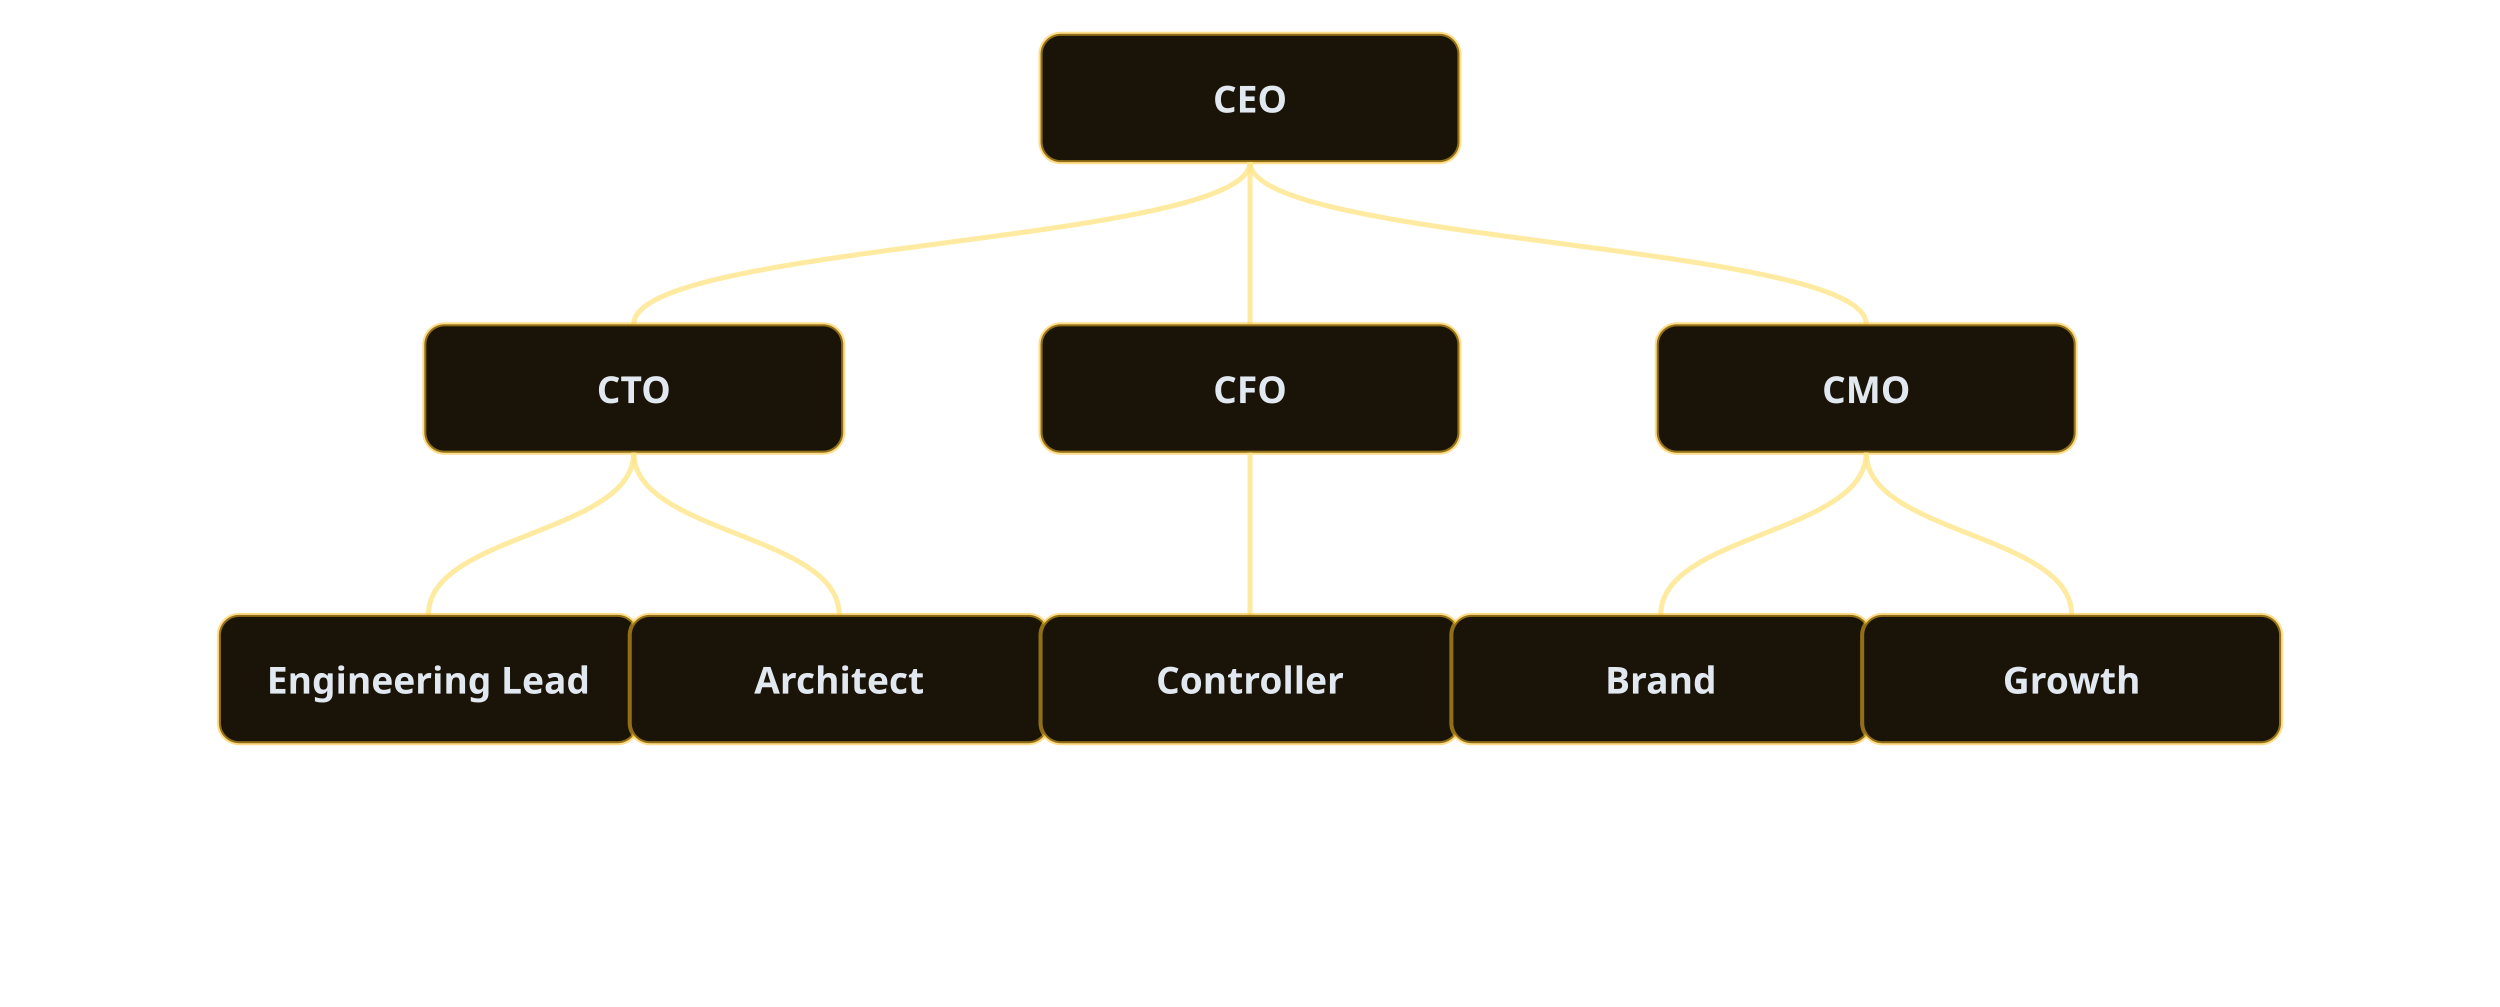
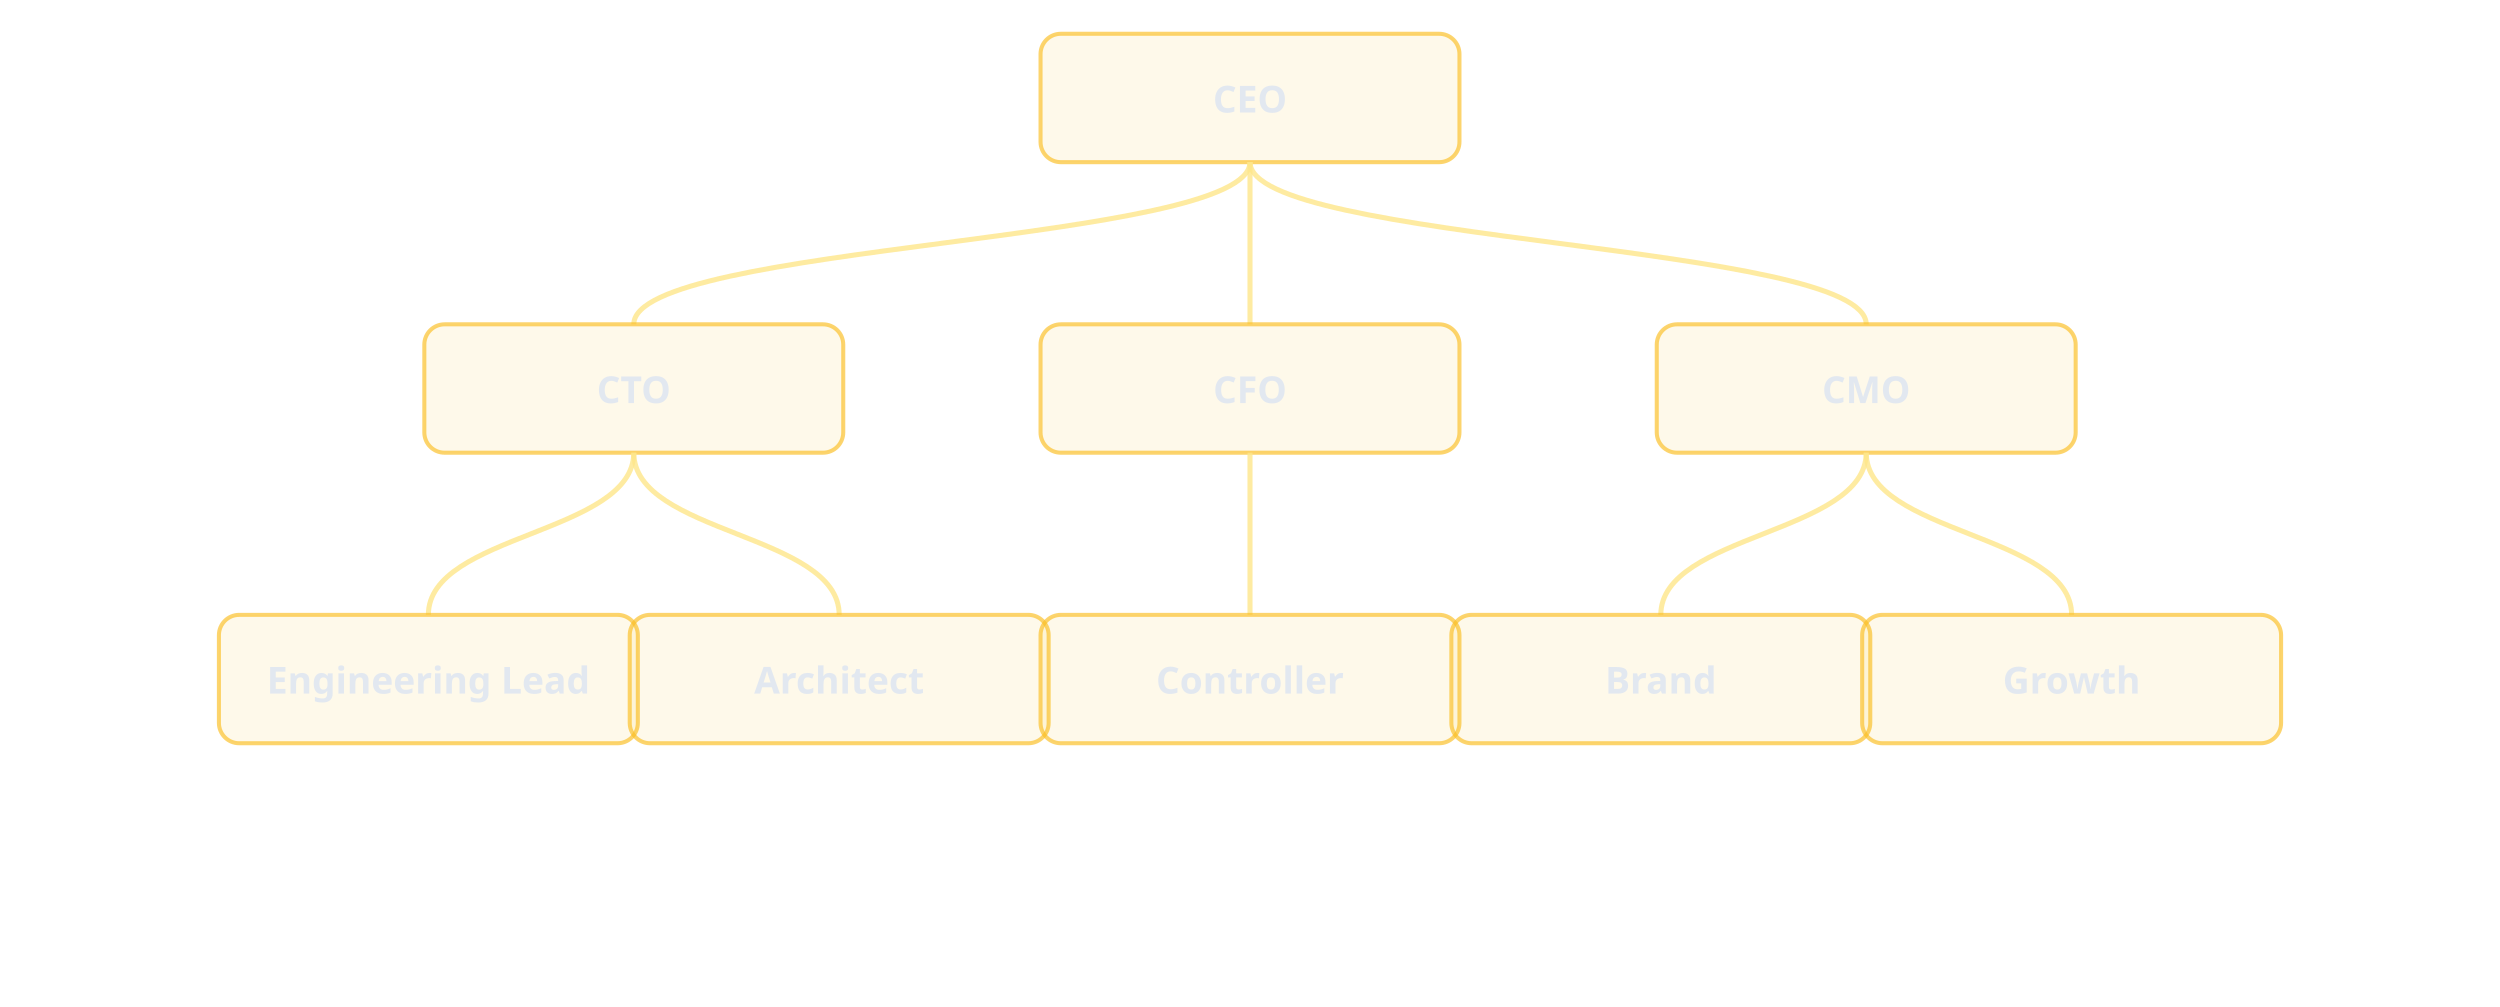
<svg xmlns="http://www.w3.org/2000/svg" data-mdart-scope="mdart-s13gwhbs" viewBox="0 0 740 298" style="width:100%;height:auto;background:#14100a;border-radius:8px">
  <style>@keyframes mdart-s13gwhbs-mdart-enter{from{opacity:0}to{opacity:1}}@keyframes mdart-s13gwhbs-mdart-bar-grow{from{transform:matrix(0,0,0,1,0,0)}to{transform:matrix(1,0,0,1,0,0)}}@keyframes mdart-s13gwhbs-mdart-stroke-grow{from{stroke-dashoffset:1}to{stroke-dashoffset:0}}@keyframes mdart-s13gwhbs-mdart-marker-pop{from{opacity:0}to{opacity:1}}@keyframes mdart-s13gwhbs-mdart-bright-loop{0%,100%{filter:brightness(1.4) saturate(1.25) drop-shadow(0 0 6px rgba(255,255,255,.4))}9.0%{filter:brightness(1) saturate(1)}97.2%{filter:brightness(1) saturate(1)}}[data-mdart-scope="mdart-s13gwhbs"] .mdart-n0{animation:mdart-s13gwhbs-mdart-enter 256ms ease-out 0ms 1 both}[data-mdart-scope="mdart-s13gwhbs"] .mdart-n0 rect:not(.mdart-no-glow),[data-mdart-scope="mdart-s13gwhbs"] .mdart-n0 circle:not(.mdart-no-glow),[data-mdart-scope="mdart-s13gwhbs"] .mdart-n0 polygon:not(.mdart-no-glow),[data-mdart-scope="mdart-s13gwhbs"] .mdart-n0 ellipse:not(.mdart-no-glow){animation:mdart-s13gwhbs-mdart-bright-loop 18000ms ease-in-out 4004ms infinite}[data-mdart-scope="mdart-s13gwhbs"] .mdart-n0 .mdart-glow-text{animation:mdart-s13gwhbs-mdart-bright-loop 18000ms ease-in-out 4004ms infinite}[data-mdart-scope="mdart-s13gwhbs"] .mdart-n0 .mdart-glow-stroke{animation:mdart-s13gwhbs-mdart-bright-loop 18000ms ease-in-out 4004ms infinite}[data-mdart-scope="mdart-s13gwhbs"] .mdart-n0 .mdart-bar-grow{transform-box:fill-box;transform-origin:left center;animation:mdart-s13gwhbs-mdart-bar-grow 900ms ease-out 192ms 1 both}[data-mdart-scope="mdart-s13gwhbs"] .mdart-n0 .mdart-stroke-grow{stroke-dasharray:1;stroke-dashoffset:1;animation:mdart-s13gwhbs-mdart-stroke-grow 900ms ease-out 192ms 1 both}[data-mdart-scope="mdart-s13gwhbs"] .mdart-n0 .mdart-marker-pop{opacity:0;animation:mdart-s13gwhbs-mdart-marker-pop 180ms ease-out 1092ms 1 both}[data-mdart-scope="mdart-s13gwhbs"] .mdart-arr-n0{animation:mdart-s13gwhbs-mdart-enter 256ms ease-out 0ms 1 both}[data-mdart-scope="mdart-s13gwhbs"] .mdart-n1{animation:mdart-s13gwhbs-mdart-enter 256ms ease-out 356ms 1 both}[data-mdart-scope="mdart-s13gwhbs"] .mdart-n1 rect:not(.mdart-no-glow),[data-mdart-scope="mdart-s13gwhbs"] .mdart-n1 circle:not(.mdart-no-glow),[data-mdart-scope="mdart-s13gwhbs"] .mdart-n1 polygon:not(.mdart-no-glow),[data-mdart-scope="mdart-s13gwhbs"] .mdart-n1 ellipse:not(.mdart-no-glow){animation:mdart-s13gwhbs-mdart-bright-loop 18000ms ease-in-out 5804ms infinite}[data-mdart-scope="mdart-s13gwhbs"] .mdart-n1 .mdart-glow-text{animation:mdart-s13gwhbs-mdart-bright-loop 18000ms ease-in-out 5804ms infinite}[data-mdart-scope="mdart-s13gwhbs"] .mdart-n1 .mdart-glow-stroke{animation:mdart-s13gwhbs-mdart-bright-loop 18000ms ease-in-out 5804ms infinite}[data-mdart-scope="mdart-s13gwhbs"] .mdart-n1 .mdart-bar-grow{transform-box:fill-box;transform-origin:left center;animation:mdart-s13gwhbs-mdart-bar-grow 900ms ease-out 548ms 1 both}[data-mdart-scope="mdart-s13gwhbs"] .mdart-n1 .mdart-stroke-grow{stroke-dasharray:1;stroke-dashoffset:1;animation:mdart-s13gwhbs-mdart-stroke-grow 900ms ease-out 548ms 1 both}[data-mdart-scope="mdart-s13gwhbs"] .mdart-n1 .mdart-marker-pop{opacity:0;animation:mdart-s13gwhbs-mdart-marker-pop 180ms ease-out 1448ms 1 both}[data-mdart-scope="mdart-s13gwhbs"] .mdart-arr-n1{animation:mdart-s13gwhbs-mdart-enter 256ms ease-out 356ms 1 both}[data-mdart-scope="mdart-s13gwhbs"] .mdart-n2{animation:mdart-s13gwhbs-mdart-enter 256ms ease-out 712ms 1 both}[data-mdart-scope="mdart-s13gwhbs"] .mdart-n2 rect:not(.mdart-no-glow),[data-mdart-scope="mdart-s13gwhbs"] .mdart-n2 circle:not(.mdart-no-glow),[data-mdart-scope="mdart-s13gwhbs"] .mdart-n2 polygon:not(.mdart-no-glow),[data-mdart-scope="mdart-s13gwhbs"] .mdart-n2 ellipse:not(.mdart-no-glow){animation:mdart-s13gwhbs-mdart-bright-loop 18000ms ease-in-out 7604ms infinite}[data-mdart-scope="mdart-s13gwhbs"] .mdart-n2 .mdart-glow-text{animation:mdart-s13gwhbs-mdart-bright-loop 18000ms ease-in-out 7604ms infinite}[data-mdart-scope="mdart-s13gwhbs"] .mdart-n2 .mdart-glow-stroke{animation:mdart-s13gwhbs-mdart-bright-loop 18000ms ease-in-out 7604ms infinite}[data-mdart-scope="mdart-s13gwhbs"] .mdart-n2 .mdart-bar-grow{transform-box:fill-box;transform-origin:left center;animation:mdart-s13gwhbs-mdart-bar-grow 900ms ease-out 904ms 1 both}[data-mdart-scope="mdart-s13gwhbs"] .mdart-n2 .mdart-stroke-grow{stroke-dasharray:1;stroke-dashoffset:1;animation:mdart-s13gwhbs-mdart-stroke-grow 900ms ease-out 904ms 1 both}[data-mdart-scope="mdart-s13gwhbs"] .mdart-n2 .mdart-marker-pop{opacity:0;animation:mdart-s13gwhbs-mdart-marker-pop 180ms ease-out 1804ms 1 both}[data-mdart-scope="mdart-s13gwhbs"] .mdart-arr-n2{animation:mdart-s13gwhbs-mdart-enter 256ms ease-out 712ms 1 both}[data-mdart-scope="mdart-s13gwhbs"] .mdart-n3{animation:mdart-s13gwhbs-mdart-enter 256ms ease-out 1068ms 1 both}[data-mdart-scope="mdart-s13gwhbs"] .mdart-n3 rect:not(.mdart-no-glow),[data-mdart-scope="mdart-s13gwhbs"] .mdart-n3 circle:not(.mdart-no-glow),[data-mdart-scope="mdart-s13gwhbs"] .mdart-n3 polygon:not(.mdart-no-glow),[data-mdart-scope="mdart-s13gwhbs"] .mdart-n3 ellipse:not(.mdart-no-glow){animation:mdart-s13gwhbs-mdart-bright-loop 18000ms ease-in-out 9404ms infinite}[data-mdart-scope="mdart-s13gwhbs"] .mdart-n3 .mdart-glow-text{animation:mdart-s13gwhbs-mdart-bright-loop 18000ms ease-in-out 9404ms infinite}[data-mdart-scope="mdart-s13gwhbs"] .mdart-n3 .mdart-glow-stroke{animation:mdart-s13gwhbs-mdart-bright-loop 18000ms ease-in-out 9404ms infinite}[data-mdart-scope="mdart-s13gwhbs"] .mdart-n3 .mdart-bar-grow{transform-box:fill-box;transform-origin:left center;animation:mdart-s13gwhbs-mdart-bar-grow 900ms ease-out 1260ms 1 both}[data-mdart-scope="mdart-s13gwhbs"] .mdart-n3 .mdart-stroke-grow{stroke-dasharray:1;stroke-dashoffset:1;animation:mdart-s13gwhbs-mdart-stroke-grow 900ms ease-out 1260ms 1 both}[data-mdart-scope="mdart-s13gwhbs"] .mdart-n3 .mdart-marker-pop{opacity:0;animation:mdart-s13gwhbs-mdart-marker-pop 180ms ease-out 2160ms 1 both}[data-mdart-scope="mdart-s13gwhbs"] .mdart-arr-n3{animation:mdart-s13gwhbs-mdart-enter 256ms ease-out 1068ms 1 both}[data-mdart-scope="mdart-s13gwhbs"] .mdart-n4{animation:mdart-s13gwhbs-mdart-enter 256ms ease-out 1424ms 1 both}[data-mdart-scope="mdart-s13gwhbs"] .mdart-n4 rect:not(.mdart-no-glow),[data-mdart-scope="mdart-s13gwhbs"] .mdart-n4 circle:not(.mdart-no-glow),[data-mdart-scope="mdart-s13gwhbs"] .mdart-n4 polygon:not(.mdart-no-glow),[data-mdart-scope="mdart-s13gwhbs"] .mdart-n4 ellipse:not(.mdart-no-glow){animation:mdart-s13gwhbs-mdart-bright-loop 18000ms ease-in-out 11204ms infinite}[data-mdart-scope="mdart-s13gwhbs"] .mdart-n4 .mdart-glow-text{animation:mdart-s13gwhbs-mdart-bright-loop 18000ms ease-in-out 11204ms infinite}[data-mdart-scope="mdart-s13gwhbs"] .mdart-n4 .mdart-glow-stroke{animation:mdart-s13gwhbs-mdart-bright-loop 18000ms ease-in-out 11204ms infinite}[data-mdart-scope="mdart-s13gwhbs"] .mdart-n4 .mdart-bar-grow{transform-box:fill-box;transform-origin:left center;animation:mdart-s13gwhbs-mdart-bar-grow 900ms ease-out 1616ms 1 both}[data-mdart-scope="mdart-s13gwhbs"] .mdart-n4 .mdart-stroke-grow{stroke-dasharray:1;stroke-dashoffset:1;animation:mdart-s13gwhbs-mdart-stroke-grow 900ms ease-out 1616ms 1 both}[data-mdart-scope="mdart-s13gwhbs"] .mdart-n4 .mdart-marker-pop{opacity:0;animation:mdart-s13gwhbs-mdart-marker-pop 180ms ease-out 2516ms 1 both}[data-mdart-scope="mdart-s13gwhbs"] .mdart-arr-n4{animation:mdart-s13gwhbs-mdart-enter 256ms ease-out 1424ms 1 both}[data-mdart-scope="mdart-s13gwhbs"] .mdart-n5{animation:mdart-s13gwhbs-mdart-enter 256ms ease-out 1780ms 1 both}[data-mdart-scope="mdart-s13gwhbs"] .mdart-n5 rect:not(.mdart-no-glow),[data-mdart-scope="mdart-s13gwhbs"] .mdart-n5 circle:not(.mdart-no-glow),[data-mdart-scope="mdart-s13gwhbs"] .mdart-n5 polygon:not(.mdart-no-glow),[data-mdart-scope="mdart-s13gwhbs"] .mdart-n5 ellipse:not(.mdart-no-glow){animation:mdart-s13gwhbs-mdart-bright-loop 18000ms ease-in-out 13004ms infinite}[data-mdart-scope="mdart-s13gwhbs"] .mdart-n5 .mdart-glow-text{animation:mdart-s13gwhbs-mdart-bright-loop 18000ms ease-in-out 13004ms infinite}[data-mdart-scope="mdart-s13gwhbs"] .mdart-n5 .mdart-glow-stroke{animation:mdart-s13gwhbs-mdart-bright-loop 18000ms ease-in-out 13004ms infinite}[data-mdart-scope="mdart-s13gwhbs"] .mdart-n5 .mdart-bar-grow{transform-box:fill-box;transform-origin:left center;animation:mdart-s13gwhbs-mdart-bar-grow 900ms ease-out 1972ms 1 both}[data-mdart-scope="mdart-s13gwhbs"] .mdart-n5 .mdart-stroke-grow{stroke-dasharray:1;stroke-dashoffset:1;animation:mdart-s13gwhbs-mdart-stroke-grow 900ms ease-out 1972ms 1 both}[data-mdart-scope="mdart-s13gwhbs"] .mdart-n5 .mdart-marker-pop{opacity:0;animation:mdart-s13gwhbs-mdart-marker-pop 180ms ease-out 2872ms 1 both}[data-mdart-scope="mdart-s13gwhbs"] .mdart-arr-n5{animation:mdart-s13gwhbs-mdart-enter 256ms ease-out 1780ms 1 both}[data-mdart-scope="mdart-s13gwhbs"] .mdart-n6{animation:mdart-s13gwhbs-mdart-enter 256ms ease-out 2136ms 1 both}[data-mdart-scope="mdart-s13gwhbs"] .mdart-n6 rect:not(.mdart-no-glow),[data-mdart-scope="mdart-s13gwhbs"] .mdart-n6 circle:not(.mdart-no-glow),[data-mdart-scope="mdart-s13gwhbs"] .mdart-n6 polygon:not(.mdart-no-glow),[data-mdart-scope="mdart-s13gwhbs"] .mdart-n6 ellipse:not(.mdart-no-glow){animation:mdart-s13gwhbs-mdart-bright-loop 18000ms ease-in-out 14804ms infinite}[data-mdart-scope="mdart-s13gwhbs"] .mdart-n6 .mdart-glow-text{animation:mdart-s13gwhbs-mdart-bright-loop 18000ms ease-in-out 14804ms infinite}[data-mdart-scope="mdart-s13gwhbs"] .mdart-n6 .mdart-glow-stroke{animation:mdart-s13gwhbs-mdart-bright-loop 18000ms ease-in-out 14804ms infinite}[data-mdart-scope="mdart-s13gwhbs"] .mdart-n6 .mdart-bar-grow{transform-box:fill-box;transform-origin:left center;animation:mdart-s13gwhbs-mdart-bar-grow 900ms ease-out 2328ms 1 both}[data-mdart-scope="mdart-s13gwhbs"] .mdart-n6 .mdart-stroke-grow{stroke-dasharray:1;stroke-dashoffset:1;animation:mdart-s13gwhbs-mdart-stroke-grow 900ms ease-out 2328ms 1 both}[data-mdart-scope="mdart-s13gwhbs"] .mdart-n6 .mdart-marker-pop{opacity:0;animation:mdart-s13gwhbs-mdart-marker-pop 180ms ease-out 3228ms 1 both}[data-mdart-scope="mdart-s13gwhbs"] .mdart-arr-n6{animation:mdart-s13gwhbs-mdart-enter 256ms ease-out 2136ms 1 both}[data-mdart-scope="mdart-s13gwhbs"] .mdart-n7{animation:mdart-s13gwhbs-mdart-enter 256ms ease-out 2492ms 1 both}[data-mdart-scope="mdart-s13gwhbs"] .mdart-n7 rect:not(.mdart-no-glow),[data-mdart-scope="mdart-s13gwhbs"] .mdart-n7 circle:not(.mdart-no-glow),[data-mdart-scope="mdart-s13gwhbs"] .mdart-n7 polygon:not(.mdart-no-glow),[data-mdart-scope="mdart-s13gwhbs"] .mdart-n7 ellipse:not(.mdart-no-glow){animation:mdart-s13gwhbs-mdart-bright-loop 18000ms ease-in-out 16604ms infinite}[data-mdart-scope="mdart-s13gwhbs"] .mdart-n7 .mdart-glow-text{animation:mdart-s13gwhbs-mdart-bright-loop 18000ms ease-in-out 16604ms infinite}[data-mdart-scope="mdart-s13gwhbs"] .mdart-n7 .mdart-glow-stroke{animation:mdart-s13gwhbs-mdart-bright-loop 18000ms ease-in-out 16604ms infinite}[data-mdart-scope="mdart-s13gwhbs"] .mdart-n7 .mdart-bar-grow{transform-box:fill-box;transform-origin:left center;animation:mdart-s13gwhbs-mdart-bar-grow 900ms ease-out 2684ms 1 both}[data-mdart-scope="mdart-s13gwhbs"] .mdart-n7 .mdart-stroke-grow{stroke-dasharray:1;stroke-dashoffset:1;animation:mdart-s13gwhbs-mdart-stroke-grow 900ms ease-out 2684ms 1 both}[data-mdart-scope="mdart-s13gwhbs"] .mdart-n7 .mdart-marker-pop{opacity:0;animation:mdart-s13gwhbs-mdart-marker-pop 180ms ease-out 3584ms 1 both}[data-mdart-scope="mdart-s13gwhbs"] .mdart-arr-n7{animation:mdart-s13gwhbs-mdart-enter 256ms ease-out 2492ms 1 both}[data-mdart-scope="mdart-s13gwhbs"] .mdart-n8{animation:mdart-s13gwhbs-mdart-enter 256ms ease-out 2848ms 1 both}[data-mdart-scope="mdart-s13gwhbs"] .mdart-n8 rect:not(.mdart-no-glow),[data-mdart-scope="mdart-s13gwhbs"] .mdart-n8 circle:not(.mdart-no-glow),[data-mdart-scope="mdart-s13gwhbs"] .mdart-n8 polygon:not(.mdart-no-glow),[data-mdart-scope="mdart-s13gwhbs"] .mdart-n8 ellipse:not(.mdart-no-glow){animation:mdart-s13gwhbs-mdart-bright-loop 18000ms ease-in-out 18404ms infinite}[data-mdart-scope="mdart-s13gwhbs"] .mdart-n8 .mdart-glow-text{animation:mdart-s13gwhbs-mdart-bright-loop 18000ms ease-in-out 18404ms infinite}[data-mdart-scope="mdart-s13gwhbs"] .mdart-n8 .mdart-glow-stroke{animation:mdart-s13gwhbs-mdart-bright-loop 18000ms ease-in-out 18404ms infinite}[data-mdart-scope="mdart-s13gwhbs"] .mdart-n8 .mdart-bar-grow{transform-box:fill-box;transform-origin:left center;animation:mdart-s13gwhbs-mdart-bar-grow 900ms ease-out 3040ms 1 both}[data-mdart-scope="mdart-s13gwhbs"] .mdart-n8 .mdart-stroke-grow{stroke-dasharray:1;stroke-dashoffset:1;animation:mdart-s13gwhbs-mdart-stroke-grow 900ms ease-out 3040ms 1 both}[data-mdart-scope="mdart-s13gwhbs"] .mdart-n8 .mdart-marker-pop{opacity:0;animation:mdart-s13gwhbs-mdart-marker-pop 180ms ease-out 3940ms 1 both}[data-mdart-scope="mdart-s13gwhbs"] .mdart-arr-n8{animation:mdart-s13gwhbs-mdart-enter 256ms ease-out 2848ms 1 both}</style>
  <g class="mdart-n0">
-     <rect x="308.0" y="10.0" width="124" height="38" rx="6" fill="#1a1408" stroke="#fbbf2488" stroke-width="1.2" />
+     <rect x="308.0" y="10.0" width="124" height="38" rx="6" fill="#fbbf2418" stroke="#fbbf24aa" stroke-width="1.2" />
    <text x="370.0" y="33.3" text-anchor="middle" font-size="11" fill="#e2e8f0" font-family="'Noto Sans', 'Noto Sans CJK', Inter, -apple-system, BlinkMacSystemFont, 'Segoe UI', Roboto, 'Helvetica Neue', Arial, sans-serif" font-weight="600">
      <tspan>CEO</tspan>
    </text>
  </g>
  <g class="mdart-n1">
    <path d="M370.0,48.0 C370.0,72.0 187.6,72.0 187.6,96.0" fill="none" stroke="#fde68acc" stroke-width="1.5" />
-     <rect x="125.6" y="96.0" width="124" height="38" rx="6" fill="#1a1408" stroke="#fbbf2488" stroke-width="1.2" />
+     <rect x="125.6" y="96.0" width="124" height="38" rx="6" fill="#fbbf2418" stroke="#fbbf24aa" stroke-width="1.2" />
    <text x="187.6" y="119.3" text-anchor="middle" font-size="11" fill="#e2e8f0" font-family="'Noto Sans', 'Noto Sans CJK', Inter, -apple-system, BlinkMacSystemFont, 'Segoe UI', Roboto, 'Helvetica Neue', Arial, sans-serif" font-weight="600">
      <tspan>CTO</tspan>
    </text>
  </g>
  <g class="mdart-n2">
    <path d="M187.6,134.0 C187.6,158.0 126.8,158.0 126.8,182.0" fill="none" stroke="#fde68acc" stroke-width="1.5" />
-     <rect x="64.8" y="182.0" width="124" height="38" rx="6" fill="#1a1408" stroke="#fbbf2488" stroke-width="1.2" />
+     <rect x="64.8" y="182.0" width="124" height="38" rx="6" fill="#fbbf2418" stroke="#fbbf24aa" stroke-width="1.2" />
    <text x="126.8" y="205.3" text-anchor="middle" font-size="11" fill="#e2e8f0" font-family="'Noto Sans', 'Noto Sans CJK', Inter, -apple-system, BlinkMacSystemFont, 'Segoe UI', Roboto, 'Helvetica Neue', Arial, sans-serif" font-weight="600">
      <tspan>Engineering Lead</tspan>
    </text>
  </g>
  <g class="mdart-n3">
    <path d="M187.6,134.0 C187.6,158.0 248.4,158.0 248.4,182.0" fill="none" stroke="#fde68acc" stroke-width="1.5" />
-     <rect x="186.4" y="182.0" width="124" height="38" rx="6" fill="#1a1408" stroke="#fbbf2488" stroke-width="1.2" />
+     <rect x="186.4" y="182.0" width="124" height="38" rx="6" fill="#fbbf2418" stroke="#fbbf24aa" stroke-width="1.2" />
    <text x="248.4" y="205.3" text-anchor="middle" font-size="11" fill="#e2e8f0" font-family="'Noto Sans', 'Noto Sans CJK', Inter, -apple-system, BlinkMacSystemFont, 'Segoe UI', Roboto, 'Helvetica Neue', Arial, sans-serif" font-weight="600">
      <tspan>Architect</tspan>
    </text>
  </g>
  <g class="mdart-n4">
    <path d="M370.0,48.0 C370.0,72.0 370.0,72.0 370.0,96.0" fill="none" stroke="#fde68acc" stroke-width="1.5" />
-     <rect x="308.0" y="96.0" width="124" height="38" rx="6" fill="#1a1408" stroke="#fbbf2488" stroke-width="1.2" />
+     <rect x="308.0" y="96.0" width="124" height="38" rx="6" fill="#fbbf2418" stroke="#fbbf24aa" stroke-width="1.2" />
    <text x="370.0" y="119.3" text-anchor="middle" font-size="11" fill="#e2e8f0" font-family="'Noto Sans', 'Noto Sans CJK', Inter, -apple-system, BlinkMacSystemFont, 'Segoe UI', Roboto, 'Helvetica Neue', Arial, sans-serif" font-weight="600">
      <tspan>CFO</tspan>
    </text>
  </g>
  <g class="mdart-n5">
    <path d="M370.0,134.0 C370.0,158.0 370.0,158.0 370.0,182.0" fill="none" stroke="#fde68acc" stroke-width="1.5" />
-     <rect x="308.0" y="182.0" width="124" height="38" rx="6" fill="#1a1408" stroke="#fbbf2488" stroke-width="1.2" />
+     <rect x="308.0" y="182.0" width="124" height="38" rx="6" fill="#fbbf2418" stroke="#fbbf24aa" stroke-width="1.2" />
    <text x="370.0" y="205.3" text-anchor="middle" font-size="11" fill="#e2e8f0" font-family="'Noto Sans', 'Noto Sans CJK', Inter, -apple-system, BlinkMacSystemFont, 'Segoe UI', Roboto, 'Helvetica Neue', Arial, sans-serif" font-weight="600">
      <tspan>Controller</tspan>
    </text>
  </g>
  <g class="mdart-n6">
    <path d="M370.0,48.0 C370.0,72.0 552.4,72.0 552.4,96.0" fill="none" stroke="#fde68acc" stroke-width="1.5" />
-     <rect x="490.4" y="96.0" width="124" height="38" rx="6" fill="#1a1408" stroke="#fbbf2488" stroke-width="1.2" />
+     <rect x="490.4" y="96.0" width="124" height="38" rx="6" fill="#fbbf2418" stroke="#fbbf24aa" stroke-width="1.2" />
    <text x="552.4" y="119.3" text-anchor="middle" font-size="11" fill="#e2e8f0" font-family="'Noto Sans', 'Noto Sans CJK', Inter, -apple-system, BlinkMacSystemFont, 'Segoe UI', Roboto, 'Helvetica Neue', Arial, sans-serif" font-weight="600">
      <tspan>CMO</tspan>
    </text>
  </g>
  <g class="mdart-n7">
    <path d="M552.4,134.0 C552.4,158.0 491.6,158.0 491.6,182.0" fill="none" stroke="#fde68acc" stroke-width="1.5" />
-     <rect x="429.6" y="182.0" width="124" height="38" rx="6" fill="#1a1408" stroke="#fbbf2488" stroke-width="1.2" />
+     <rect x="429.6" y="182.0" width="124" height="38" rx="6" fill="#fbbf2418" stroke="#fbbf24aa" stroke-width="1.2" />
    <text x="491.6" y="205.3" text-anchor="middle" font-size="11" fill="#e2e8f0" font-family="'Noto Sans', 'Noto Sans CJK', Inter, -apple-system, BlinkMacSystemFont, 'Segoe UI', Roboto, 'Helvetica Neue', Arial, sans-serif" font-weight="600">
      <tspan>Brand</tspan>
    </text>
  </g>
  <g class="mdart-n8">
    <path d="M552.4,134.0 C552.4,158.0 613.2,158.0 613.2,182.0" fill="none" stroke="#fde68acc" stroke-width="1.5" />
-     <rect x="551.2" y="182.0" width="124" height="38" rx="6" fill="#1a1408" stroke="#fbbf2488" stroke-width="1.2" />
+     <rect x="551.2" y="182.0" width="124" height="38" rx="6" fill="#fbbf2418" stroke="#fbbf24aa" stroke-width="1.2" />
    <text x="613.2" y="205.3" text-anchor="middle" font-size="11" fill="#e2e8f0" font-family="'Noto Sans', 'Noto Sans CJK', Inter, -apple-system, BlinkMacSystemFont, 'Segoe UI', Roboto, 'Helvetica Neue', Arial, sans-serif" font-weight="600">
      <tspan>Growth</tspan>
    </text>
  </g>
</svg>
